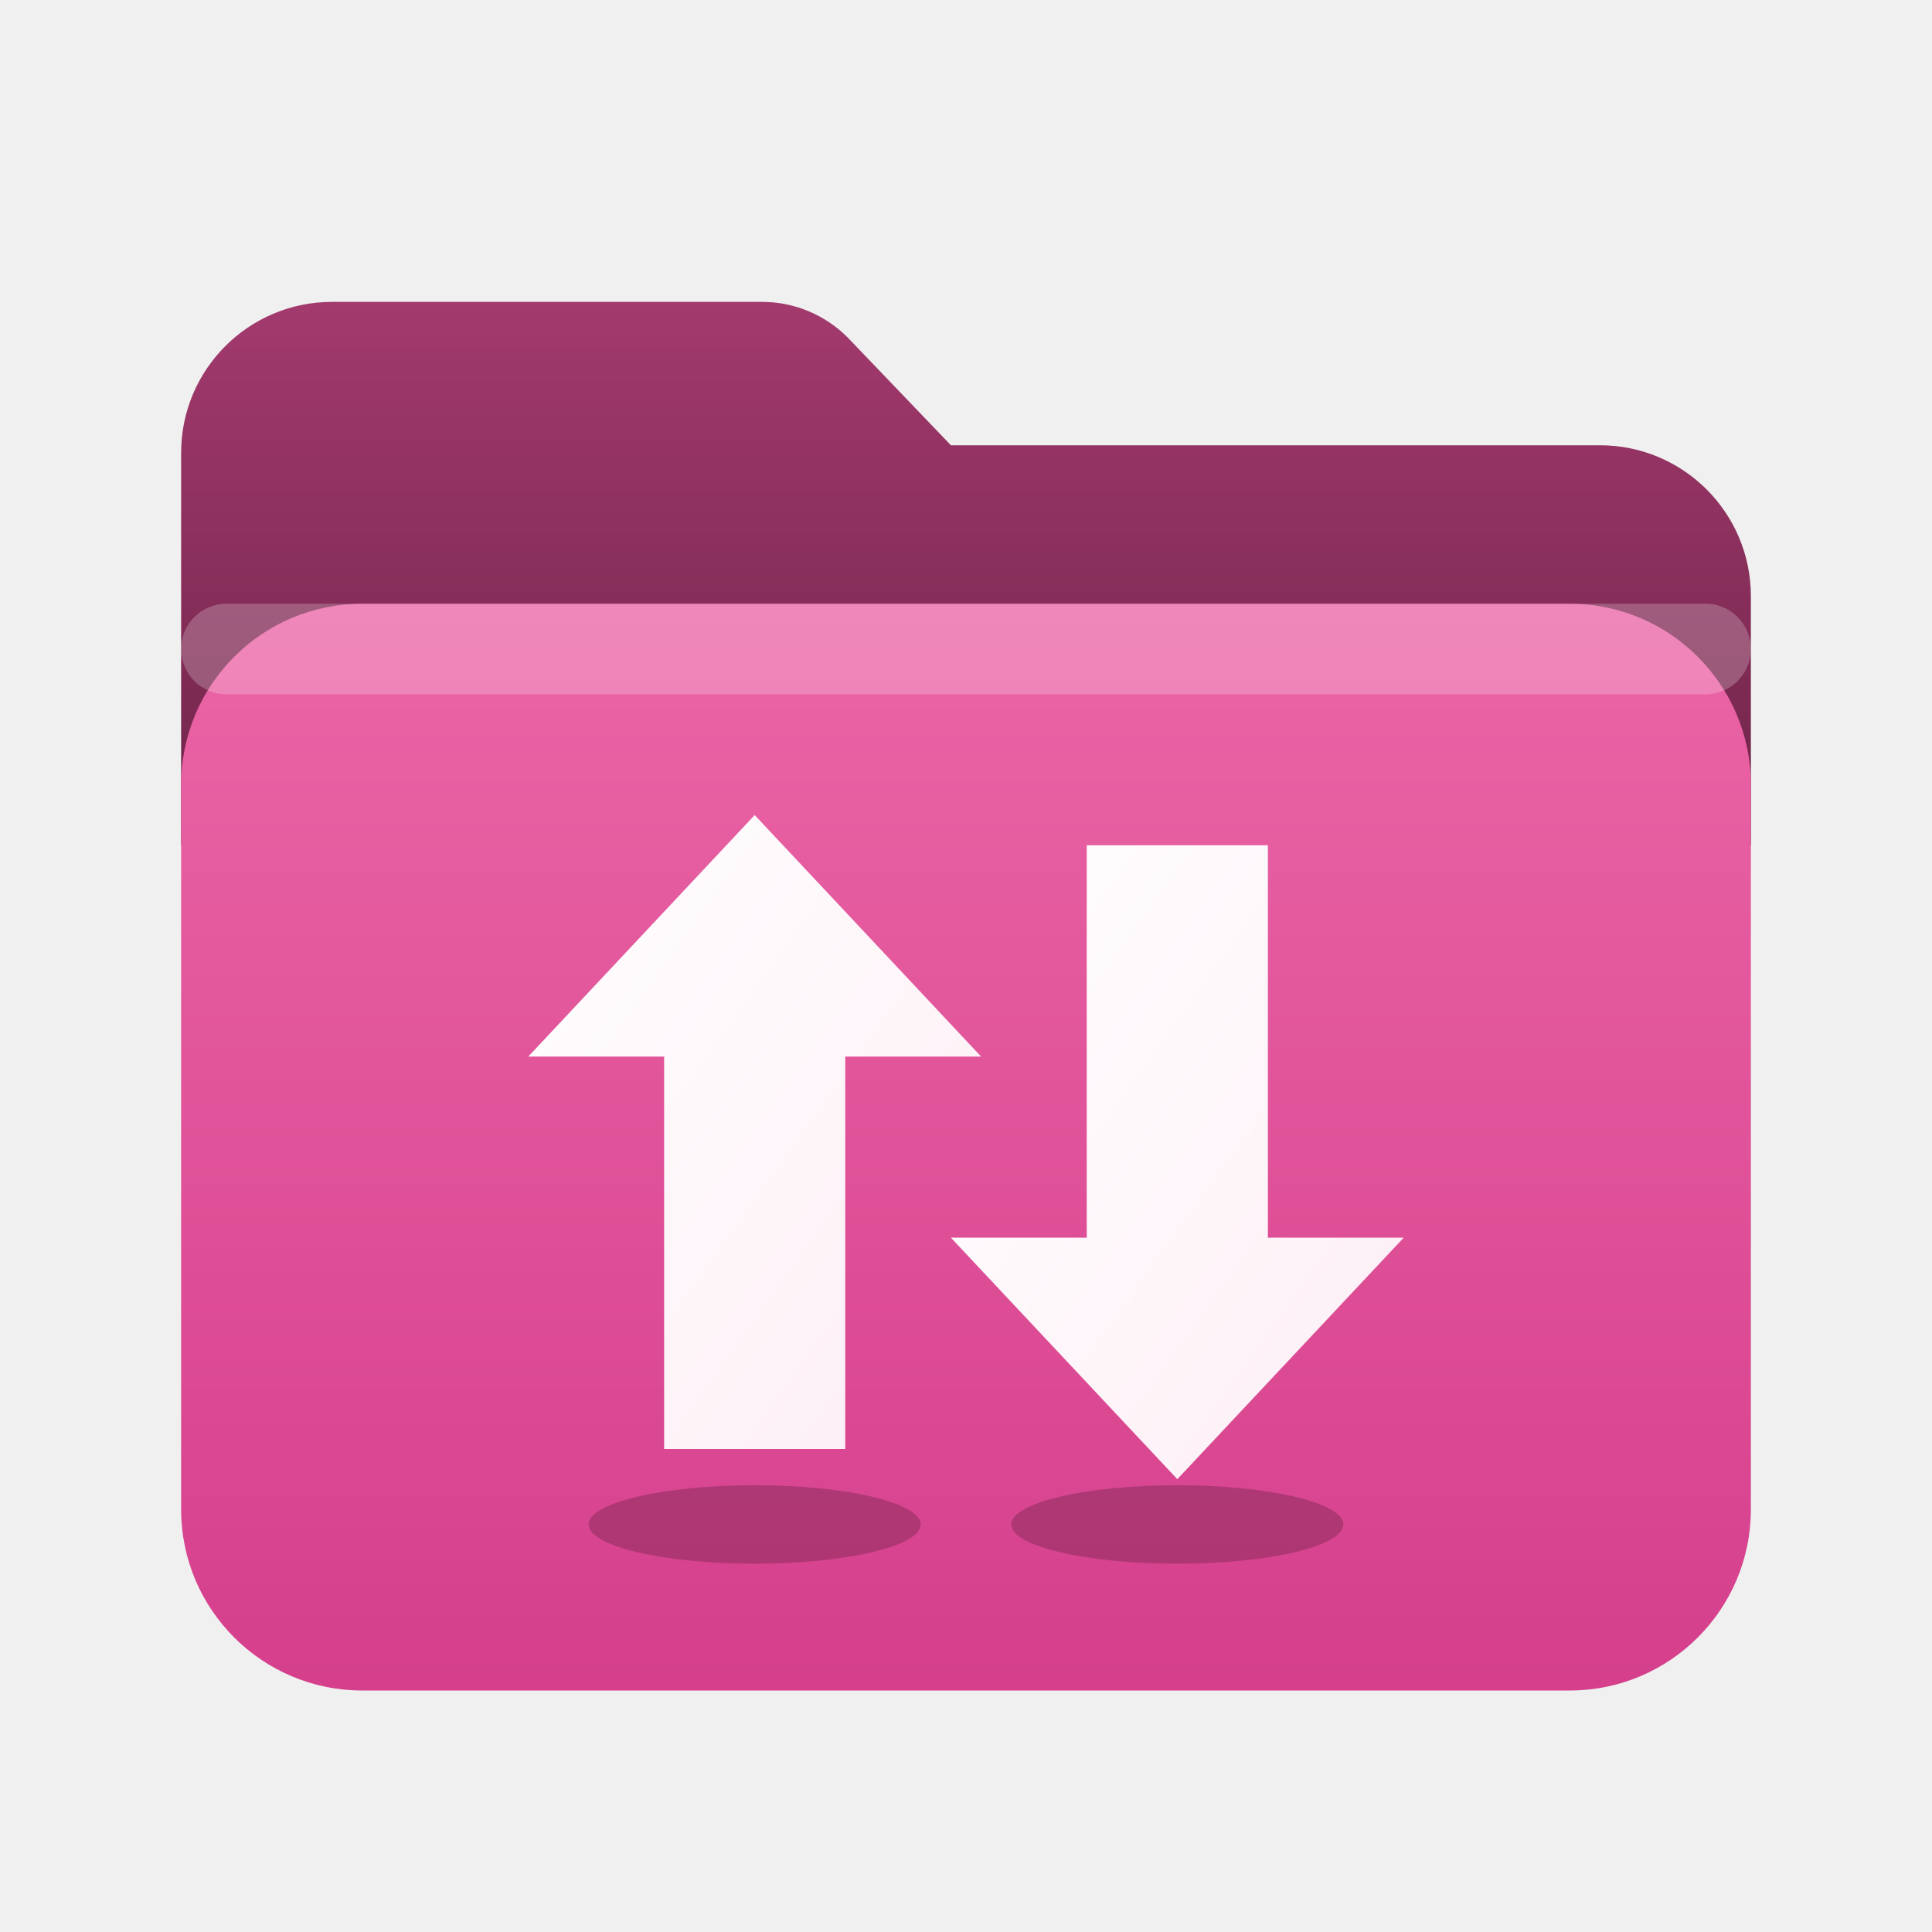
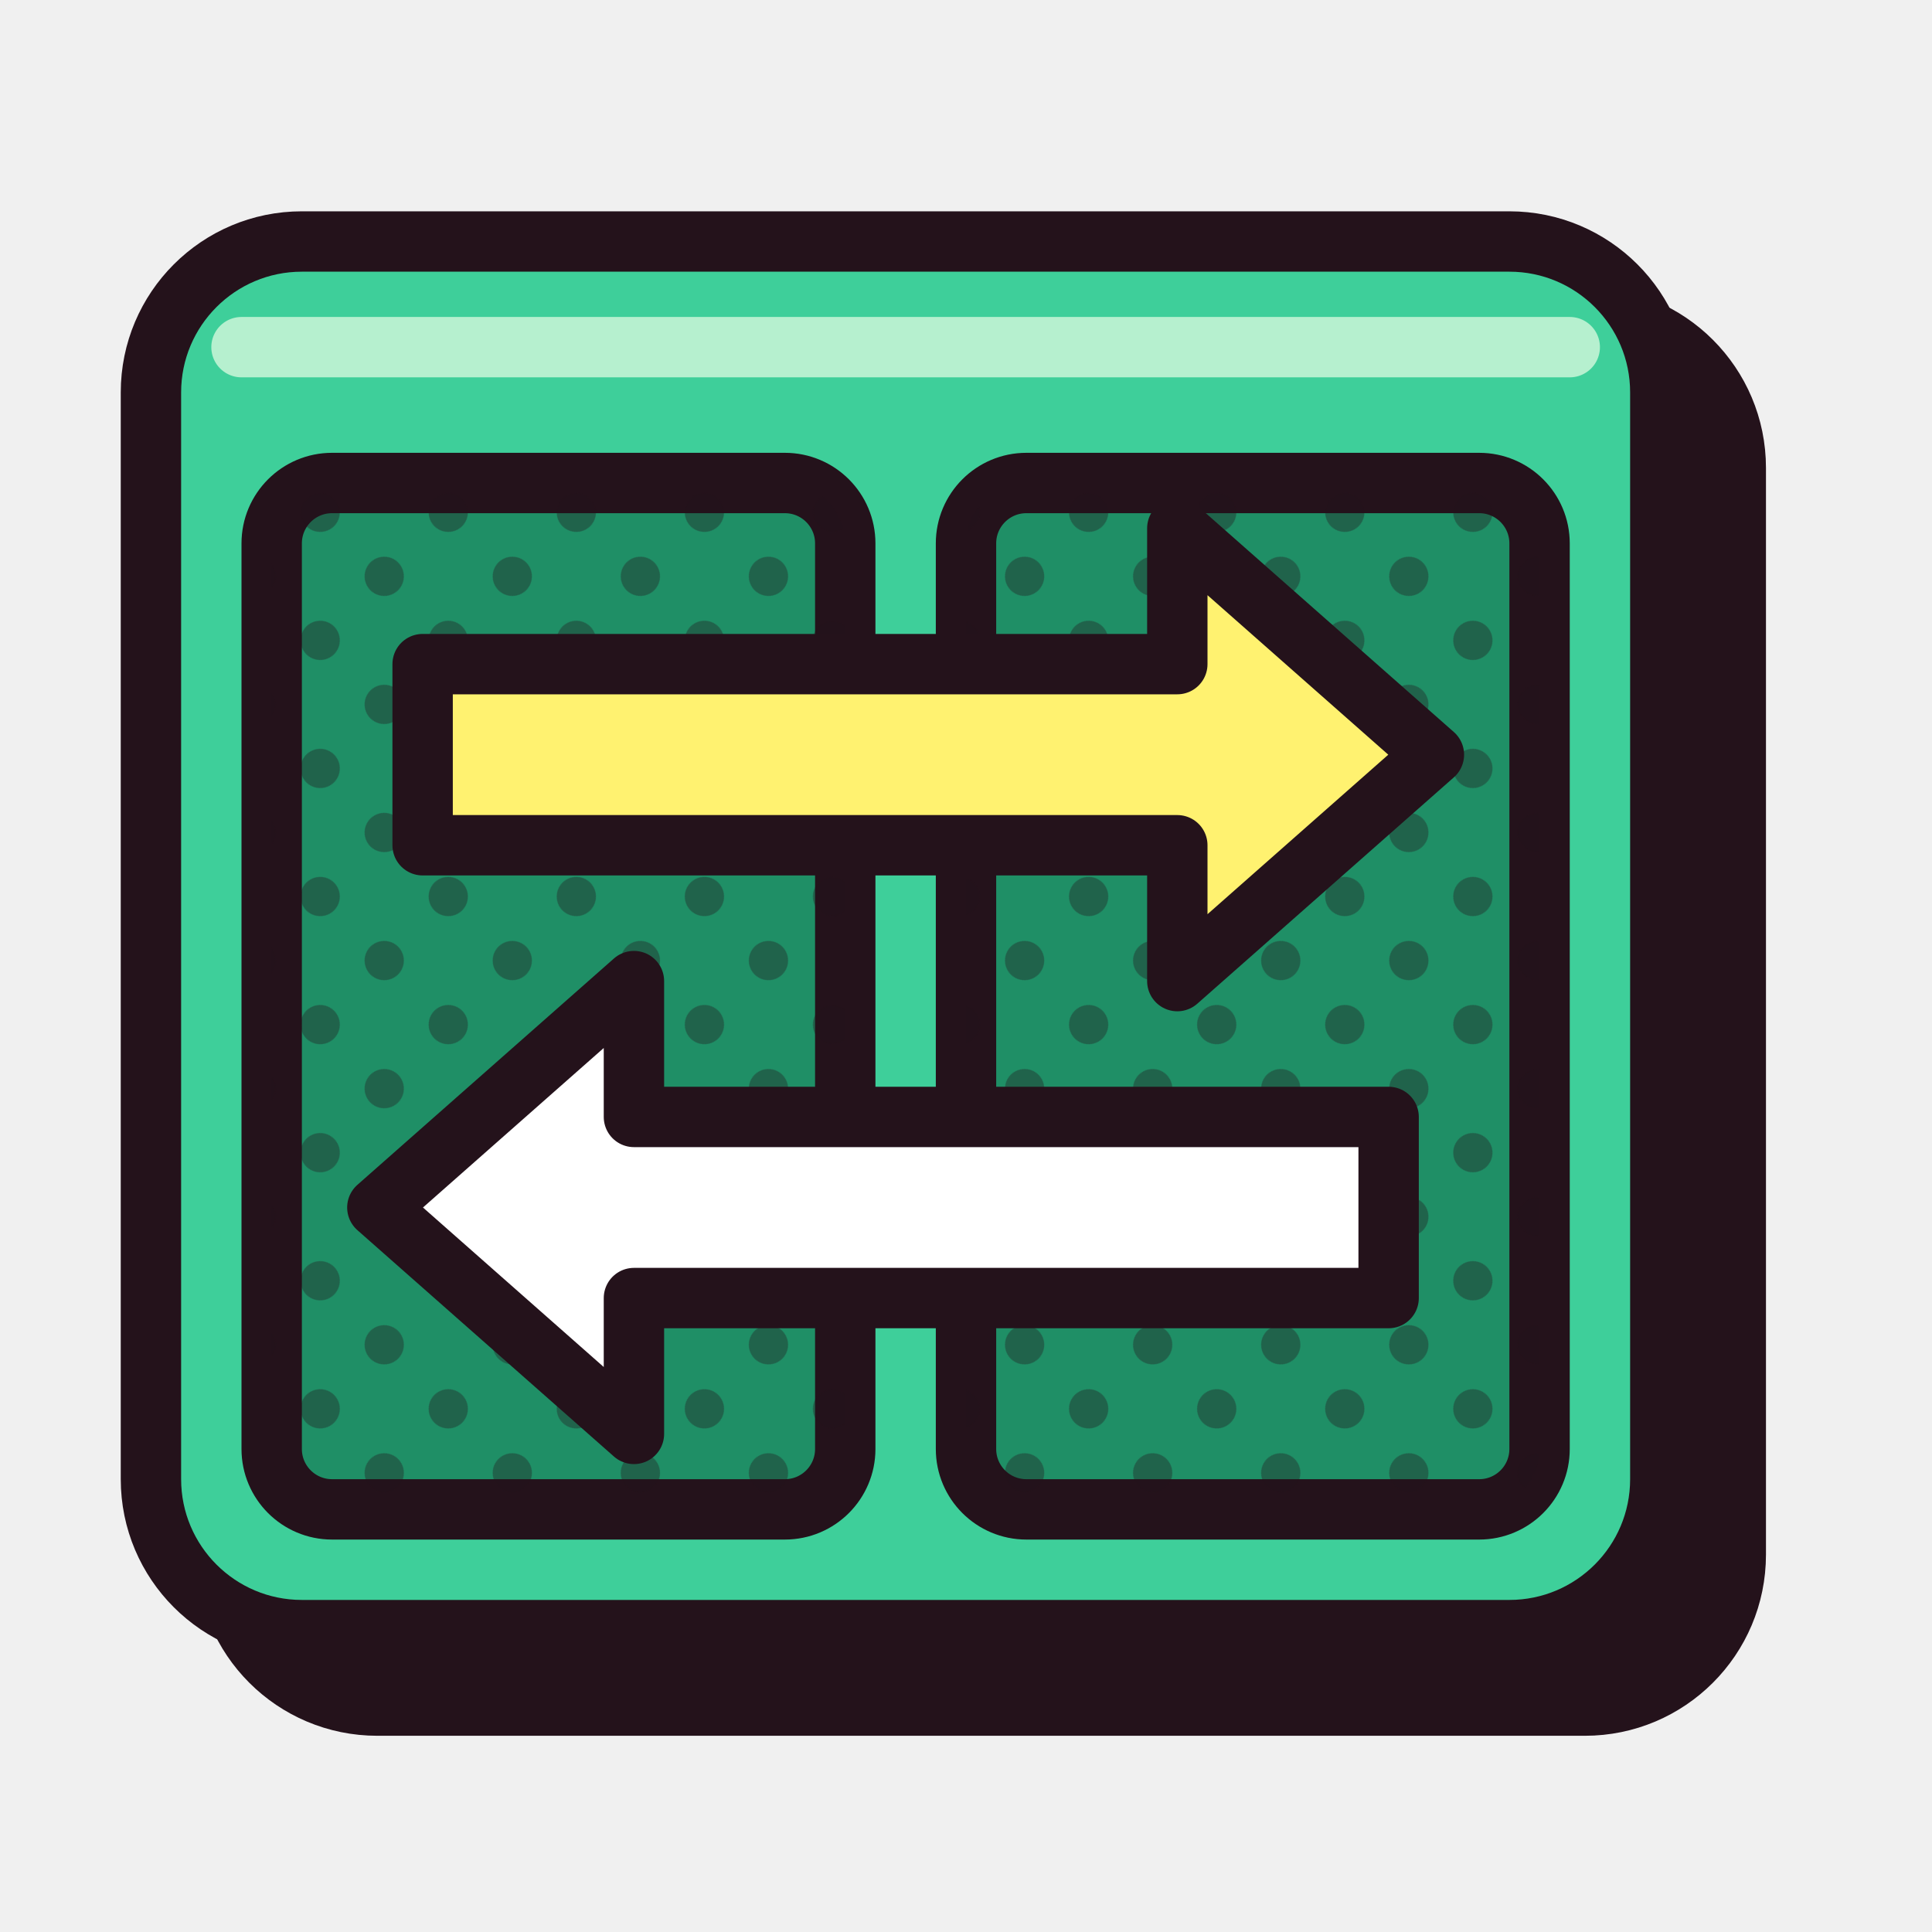
<svg xmlns="http://www.w3.org/2000/svg" viewBox="0 0 128 128">
  <defs>
-     <linearGradient id="front" x1="0" y1="0" x2="0" y2="1">
-       <stop offset="0" stop-color="#eb65a6" />
-       <stop offset="1" stop-color="#d53f8c" />
-     </linearGradient>
-     <linearGradient id="back" x1="0" y1="0" x2="0" y2="1">
-       <stop offset="0" stop-color="#a33a6e" />
-       <stop offset="1" stop-color="#6e2448" />
-     </linearGradient>
-     <linearGradient id="arrow" x1="0" y1="0" x2="1" y2="1">
-       <stop offset="0" stop-color="#ffffff" />
-       <stop offset="1" stop-color="#fdeef5" />
-     </linearGradient>
+     <pattern id="dots" width="6" height="6" patternUnits="userSpaceOnUse" patternTransform="rotate(45)">
+       <circle cx="3" cy="3" r="1.3" fill="#24121b" fill-opacity="0.35" />
+     </pattern>
  </defs>
-   <path d="M12 30a10 10 0 0 1 10-10h28.5a8 8 0 0 1 5.7 2.4L63 29.5h43a10 10 0 0 1 10 10V56H12z" fill="url(#back)" />
-   <rect x="12" y="40" width="104" height="72" rx="12" fill="url(#front)" />
-   <rect x="12" y="40" width="104" height="6" rx="3" fill="#ffffff" fill-opacity="0.22" />
-   <ellipse cx="50" cy="101" rx="11" ry="2.6" fill="#4a1834" fill-opacity="0.3" />
-   <ellipse cx="78" cy="101" rx="11" ry="2.6" fill="#4a1834" fill-opacity="0.3" />
-   <path d="M50 54l15 16h-9v26h-12v-26h-9z" fill="url(#arrow)" stroke-linejoin="round" />
-   <path d="M78 98l-15-16h9v-26h12v26h9z" fill="url(#arrow)" stroke-linejoin="round" />
+   <g transform="translate(5 5)" fill="#24121b" stroke="#24121b" stroke-width="4" stroke-linejoin="round">
+     <rect x="10" y="16" width="100" height="92" rx="10" />
+   </g>
+   <g stroke="#24121b" stroke-width="4" stroke-linejoin="round" stroke-linecap="round">
+     <rect x="10" y="16" width="100" height="92" rx="10" fill="#3ecf9a" />
+     <path d="M16 23h88" stroke="#b6f0cf" stroke-width="4" />
+     <rect x="18" y="32" width="38" height="68" rx="4" fill="#1f8f66" />
+     <rect x="18" y="32" width="38" height="68" rx="4" fill="url(#dots)" stroke="none" />
+     <rect x="64" y="32" width="38" height="68" rx="4" fill="#1f8f66" />
+     <rect x="64" y="32" width="38" height="68" rx="4" fill="url(#dots)" stroke="none" />
+     <path d="M28 44h50v-9l17 15-17 15v-9h-50z" fill="#fff270" />
+     <path d="M92 74h-50v-9l-17 15 17 15v-9h50z" fill="#ffffff" />
+   </g>
</svg>
